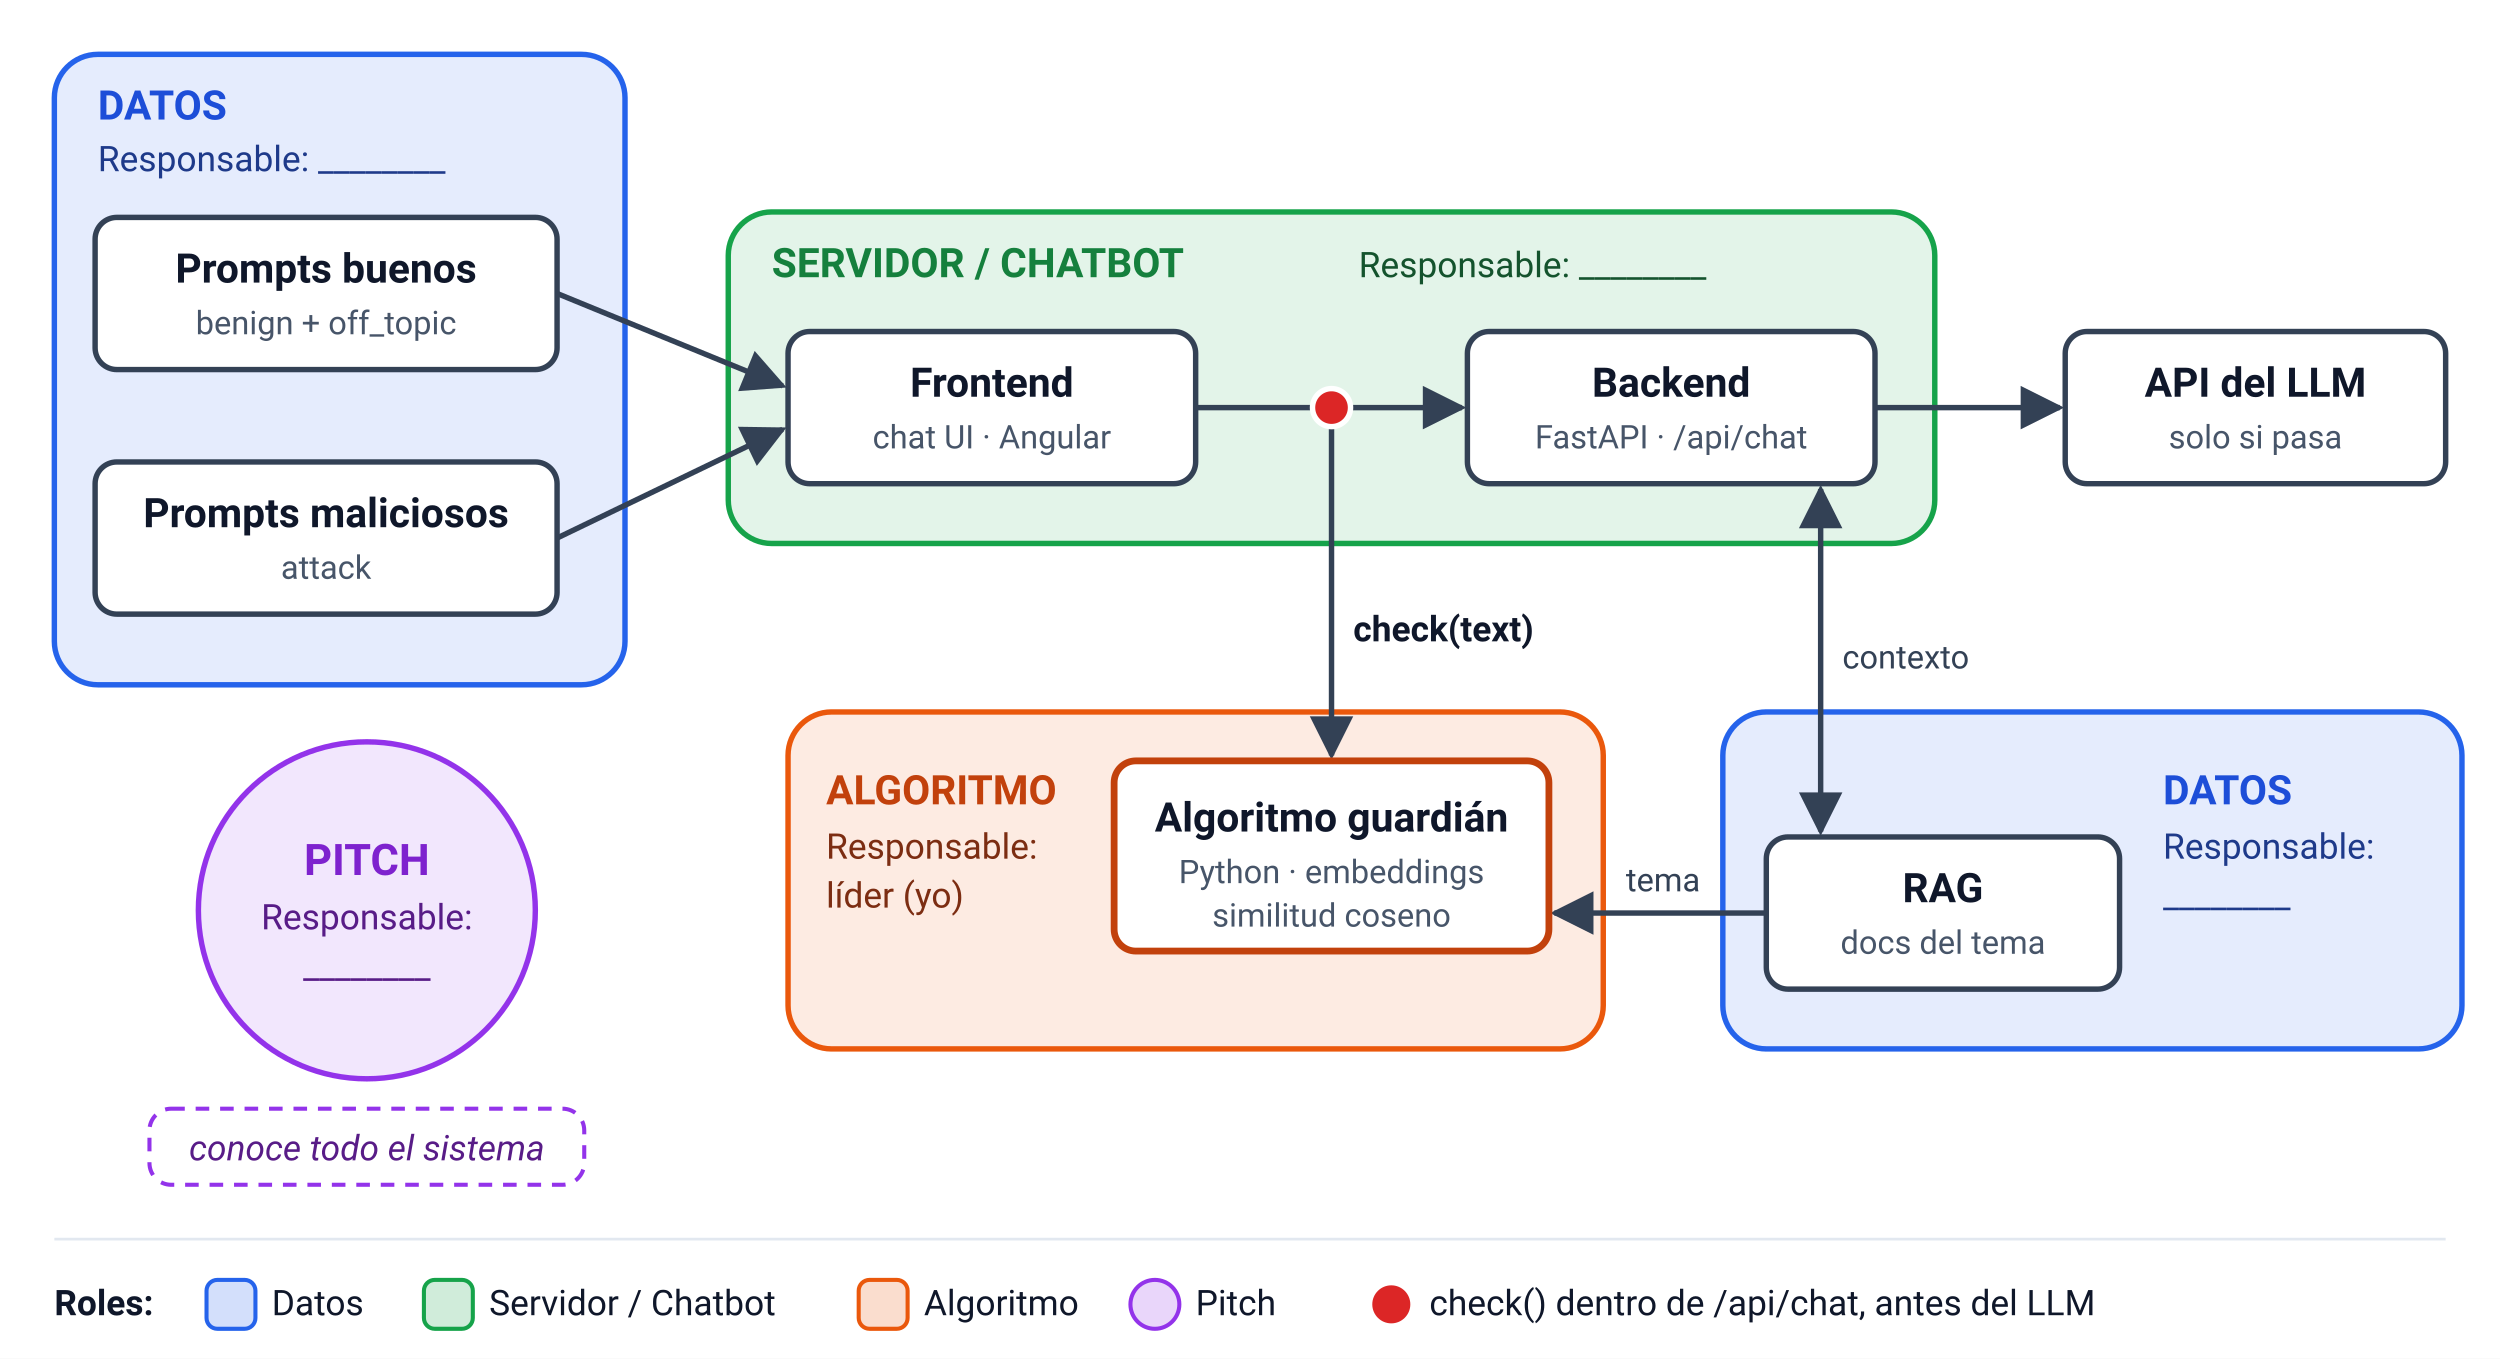
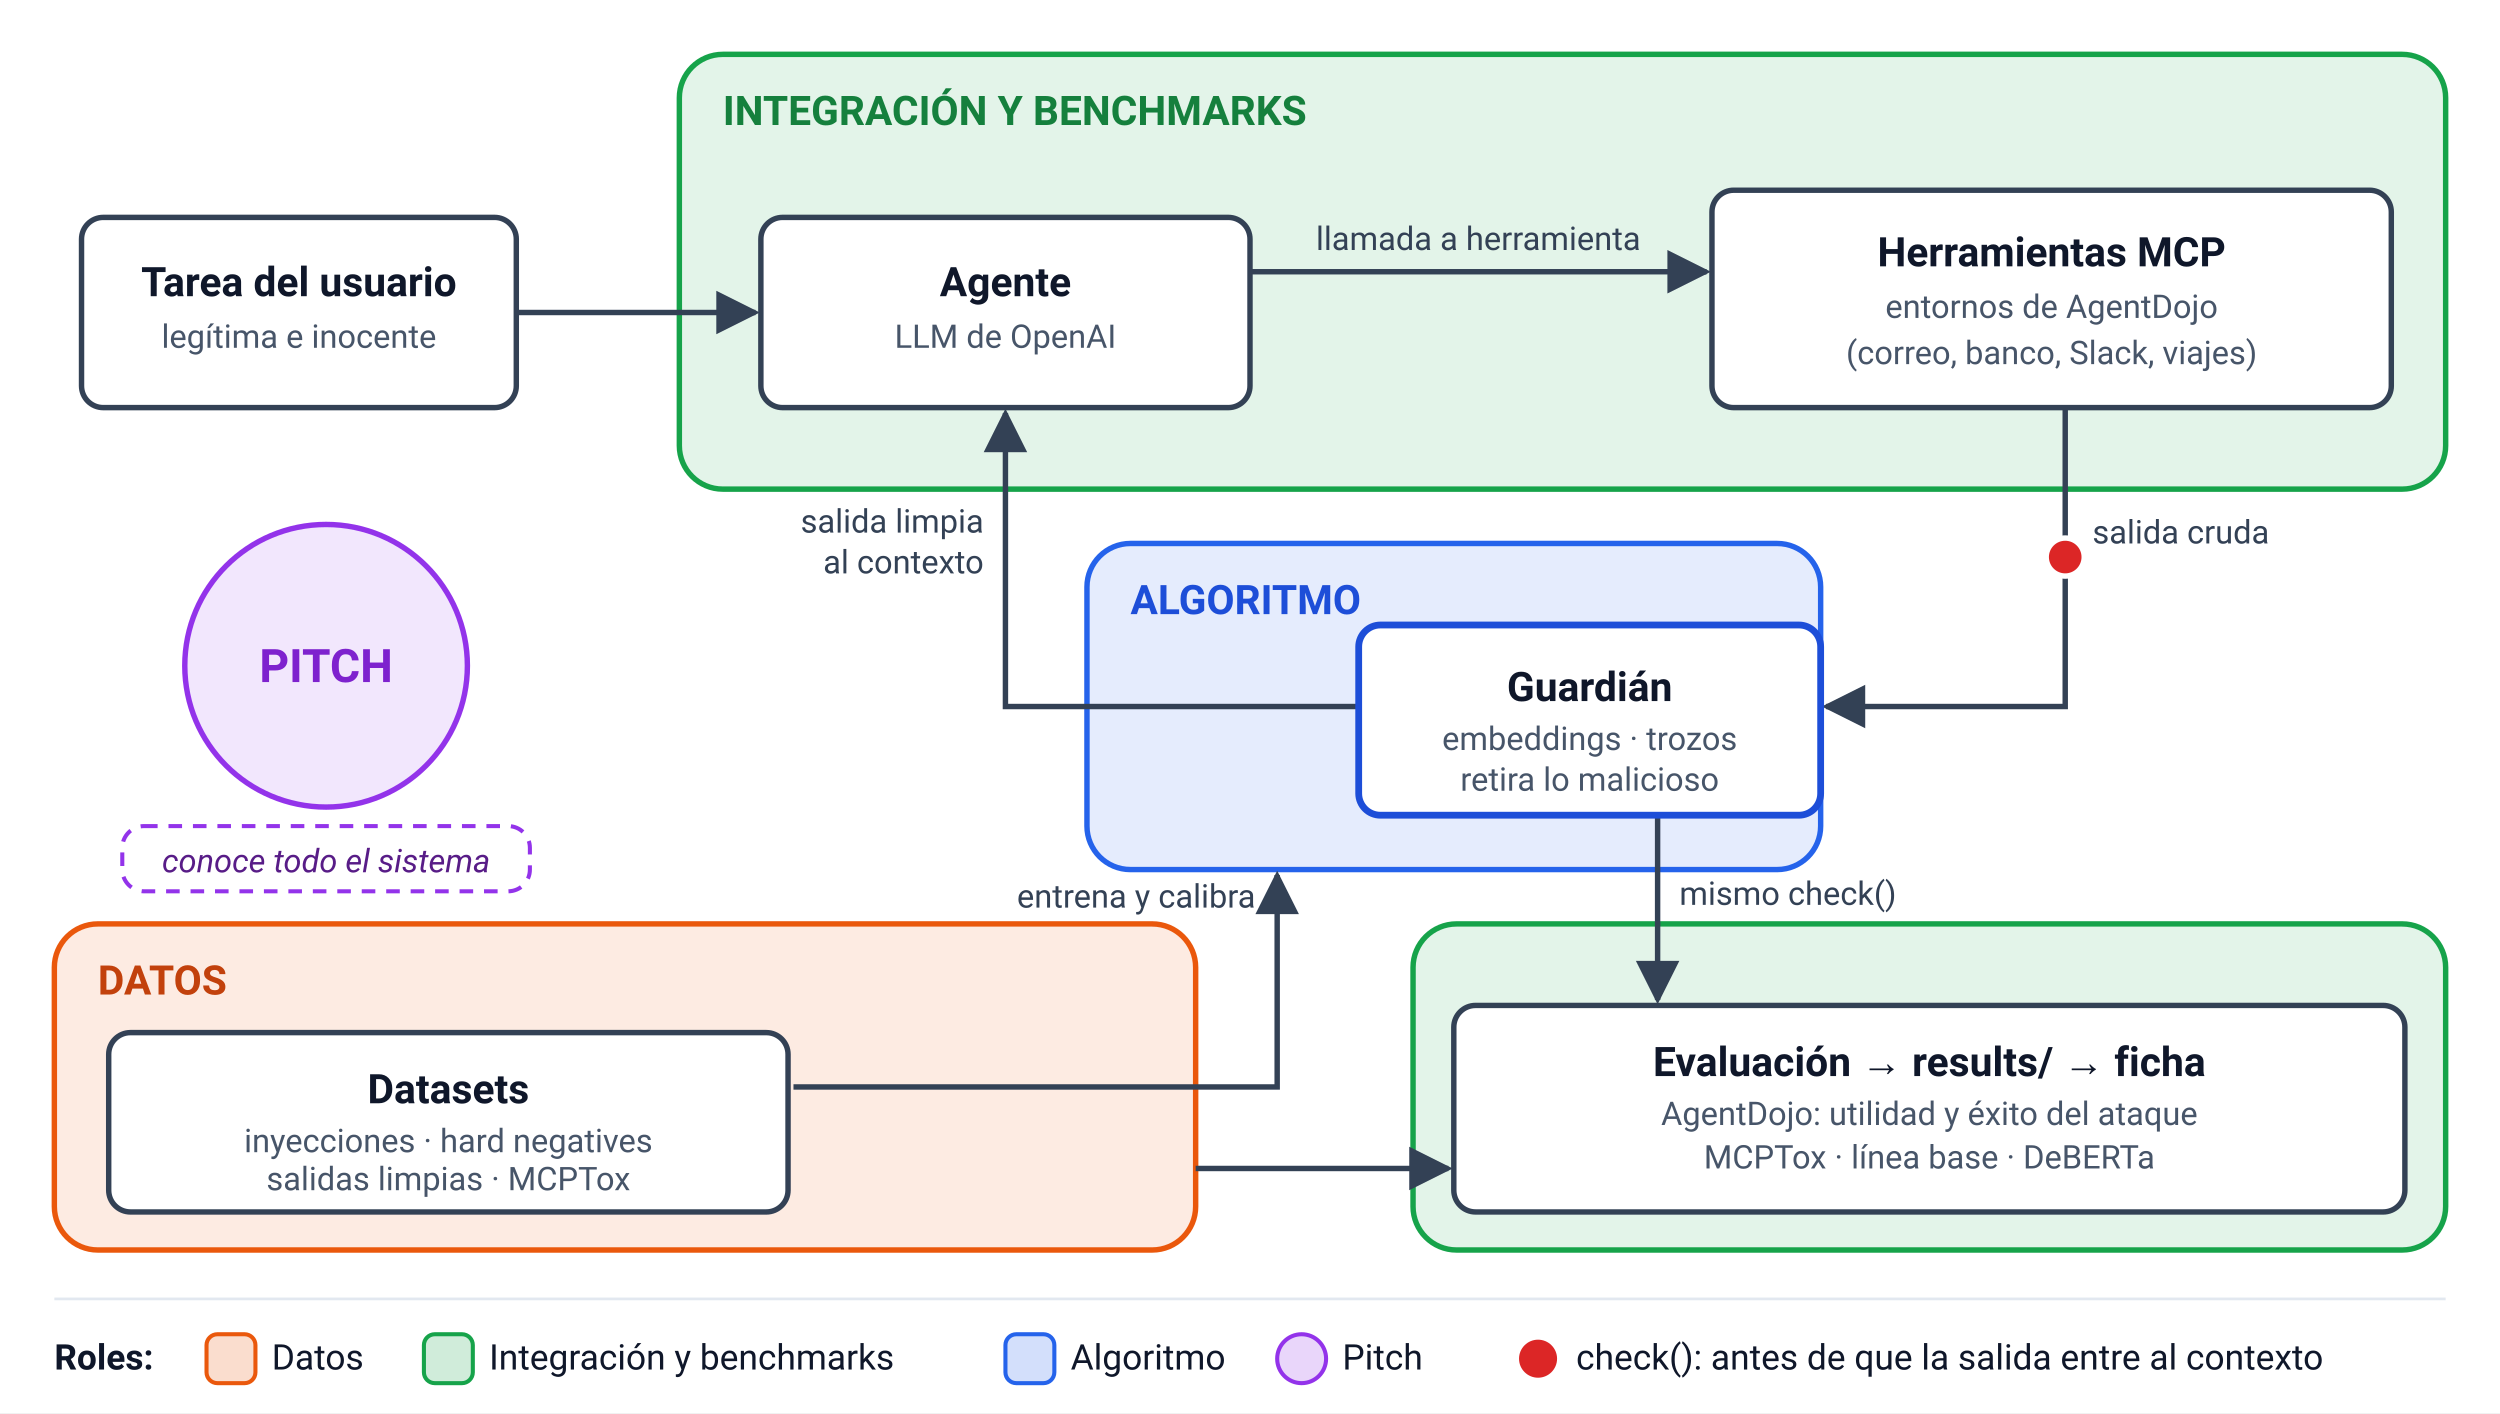
- <svg xmlns="http://www.w3.org/2000/svg" viewBox="0 0 920 500" width="920" height="500" role="img" aria-labelledby="t d" font-family="system-ui, -apple-system, 'Segoe UI', Roboto, Arial, sans-serif">
+ <svg xmlns="http://www.w3.org/2000/svg" viewBox="0 0 920 520" width="920" height="520" role="img" aria-labelledby="t d" font-family="system-ui, -apple-system, 'Segoe UI', Roboto, Arial, sans-serif">
  <defs>
    <marker id="arrow" viewBox="0 0 10 10" refX="9" refY="5" markerWidth="8" markerHeight="8" orient="auto-start-reverse">
      <path d="M0,0 L10,5 L0,10 z" fill="#334155" />
    </marker>
  </defs>
-   <rect x="0" y="0" width="920" height="500" fill="#ffffff" />
-   <rect x="20" y="20" width="210" height="232" rx="16" fill="#2563eb" fill-opacity="0.12" stroke="#2563eb" stroke-width="2" />
-   <text x="36" y="44" font-size="15" font-weight="700" fill="#1d4ed8">DATOS</text>
-   <text x="36" y="63" font-size="13" fill="#1e3a8a">Responsable: ________</text>
-   <rect x="268" y="78" width="444" height="122" rx="16" fill="#16a34a" fill-opacity="0.12" stroke="#16a34a" stroke-width="2" />
-   <text x="284" y="102" font-size="15" font-weight="700" fill="#15803d">SERVIDOR / CHATBOT</text>
-   <text x="500" y="102" font-size="13" fill="#14532d">Responsable: ________</text>
-   <rect x="290" y="262" width="300" height="124" rx="16" fill="#ea580c" fill-opacity="0.12" stroke="#ea580c" stroke-width="2" />
-   <text x="304" y="296" font-size="15" font-weight="700" fill="#c2410c">ALGORITMO</text>
-   <text x="304" y="316" font-size="13" fill="#7c2d12">Responsable:</text>
-   <text x="304" y="334" font-size="13" fill="#7c2d12">líder (yo)</text>
-   <rect x="634" y="262" width="272" height="124" rx="16" fill="#2563eb" fill-opacity="0.12" stroke="#2563eb" stroke-width="2" />
-   <text x="796" y="296" font-size="15" font-weight="700" fill="#1d4ed8">DATOS</text>
-   <text x="796" y="316" font-size="13" fill="#1e3a8a">Responsable:</text>
-   <text x="796" y="334" font-size="13" fill="#1e3a8a">________</text>
-   <circle cx="135" cy="335" r="62" fill="#9333ea" fill-opacity="0.12" stroke="#9333ea" stroke-width="2" />
-   <text x="135" y="322" font-size="16" font-weight="700" fill="#7e22ce" text-anchor="middle">PITCH</text>
-   <text x="135" y="342" font-size="13" fill="#581c87" text-anchor="middle">Responsable:</text>
-   <text x="135" y="360" font-size="13" fill="#581c87" text-anchor="middle">________</text>
-   <rect x="55" y="408" width="160" height="28" rx="8" fill="none" stroke="#9333ea" stroke-width="1.5" stroke-dasharray="5 4" />
-   <text x="135" y="427" font-size="13" font-style="italic" fill="#581c87" text-anchor="middle">conoce todo el sistema</text>
+   <rect x="0" y="0" width="920" height="520" fill="#ffffff" />
+   <rect x="250" y="20" width="650" height="160" rx="16" fill="#16a34a" fill-opacity="0.12" stroke="#16a34a" stroke-width="2" />
+   <text x="266" y="46" font-size="15" font-weight="700" fill="#15803d">INTEGRACIÓN Y BENCHMARKS</text>
+   <rect x="520" y="340" width="380" height="120" rx="16" fill="#16a34a" fill-opacity="0.12" stroke="#16a34a" stroke-width="2" />
+   <rect x="400" y="200" width="270" height="120" rx="16" fill="#2563eb" fill-opacity="0.12" stroke="#2563eb" stroke-width="2" />
+   <text x="416" y="226" font-size="15" font-weight="700" fill="#1d4ed8">ALGORITMO</text>
+   <rect x="20" y="340" width="420" height="120" rx="16" fill="#ea580c" fill-opacity="0.12" stroke="#ea580c" stroke-width="2" />
+   <text x="36" y="366" font-size="15" font-weight="700" fill="#c2410c">DATOS</text>
+   <circle cx="120" cy="245" r="52" fill="#9333ea" fill-opacity="0.12" stroke="#9333ea" stroke-width="2" />
+   <text x="120" y="251" font-size="17" font-weight="700" fill="#7e22ce" text-anchor="middle">PITCH</text>
+   <rect x="45" y="304" width="150" height="24" rx="8" fill="none" stroke="#9333ea" stroke-width="1.5" stroke-dasharray="5 4" />
+   <text x="120" y="321" font-size="12" font-style="italic" fill="#581c87" text-anchor="middle">conoce todo el sistema</text>
  <g stroke="#334155" stroke-width="2" fill="none">
-     <path d="M205,108 L288,142" marker-end="url(#arrow)" />
-     <path d="M205,198 L288,158" marker-end="url(#arrow)" />
-     <path d="M440,150 L538,150" marker-end="url(#arrow)" />
-     <path d="M690,150 L758,150" marker-end="url(#arrow)" />
-     <path d="M490,157 L490,278" marker-end="url(#arrow)" />
-     <path d="M670,180 L670,306" marker-start="url(#arrow)" marker-end="url(#arrow)" />
-     <path d="M650,336 L572,336" marker-end="url(#arrow)" />
+     <path d="M190,115 L278,115" marker-end="url(#arrow)" />
+     <path d="M460,100 L628,100" marker-end="url(#arrow)" />
+     <path d="M760,150 L760,260 L672,260" marker-end="url(#arrow)" />
+     <path d="M500,260 L370,260 L370,152" marker-end="url(#arrow)" />
+     <path d="M292,400 L470,400 L470,322" marker-end="url(#arrow)" />
+     <path d="M440,430 L533,430" marker-end="url(#arrow)" />
+     <path d="M610,298 L610,368" marker-end="url(#arrow)" />
  </g>
-   <circle cx="490" cy="150" r="7" fill="#dc2626" stroke="#ffffff" stroke-width="2" />
-   <text x="498" y="236" font-size="13" font-weight="600" fill="#0f172a">check(text)</text>
-   <text x="678" y="246" font-size="12" fill="#334155">contexto</text>
-   <text x="612" y="328" font-size="12" fill="#334155" text-anchor="middle">tema</text>
+   <circle cx="760" cy="205" r="7" fill="#dc2626" stroke="#ffffff" stroke-width="2" />
+   <g font-size="12" fill="#334155">
+     <text x="544" y="92" text-anchor="middle">llamada a herramienta</text>
+     <text x="770" y="200">salida cruda</text>
+     <text x="362" y="196" text-anchor="end">salida limpia</text>
+     <text x="362" y="211" text-anchor="end">al contexto</text>
+     <text x="462" y="334" text-anchor="end">entrena y calibra</text>
+     <text x="618" y="333">mismo check()</text>
+   </g>
  <g stroke="#334155" stroke-width="2" fill="#ffffff">
-     <rect x="35" y="80" width="170" height="56" rx="8" />
-     <rect x="35" y="170" width="170" height="56" rx="8" />
-     <rect x="290" y="122" width="150" height="56" rx="8" />
-     <rect x="540" y="122" width="150" height="56" rx="8" />
-     <rect x="760" y="122" width="140" height="56" rx="8" />
-     <rect x="410" y="280" width="160" height="70" rx="8" stroke="#c2410c" stroke-width="2.5" />
-     <rect x="650" y="308" width="130" height="56" rx="8" />
+     <rect x="30" y="80" width="160" height="70" rx="8" />
+     <rect x="280" y="80" width="180" height="70" rx="8" />
+     <rect x="630" y="70" width="250" height="80" rx="8" />
+     <rect x="500" y="230" width="170" height="70" rx="8" stroke="#1d4ed8" stroke-width="2.5" />
+     <rect x="40" y="380" width="250" height="66" rx="8" />
+     <rect x="535" y="370" width="350" height="76" rx="8" />
  </g>
  <g fill="#0f172a" text-anchor="middle">
-     <text x="120" y="104" font-size="15" font-weight="700">Prompts buenos</text>
-     <text x="120" y="123" font-size="12" fill="#475569">benign + off_topic</text>
-     <text x="120" y="194" font-size="15" font-weight="700">Prompts maliciosos</text>
-     <text x="120" y="213" font-size="12" fill="#475569">attack</text>
-     <text x="365" y="146" font-size="15" font-weight="700">Frontend</text>
-     <text x="365" y="165" font-size="12" fill="#475569">chat UI · Angular</text>
-     <text x="615" y="146" font-size="15" font-weight="700">Backend</text>
-     <text x="615" y="165" font-size="12" fill="#475569">FastAPI · /api/chat</text>
-     <text x="830" y="146" font-size="15" font-weight="700">API del LLM</text>
-     <text x="830" y="165" font-size="12" fill="#475569">solo si pasa</text>
-     <text x="490" y="306" font-size="15" font-weight="700">Algoritmo guardián</text>
-     <text x="490" y="325" font-size="12" fill="#475569">Python · embeddings</text>
-     <text x="490" y="341" font-size="12" fill="#475569">similitud coseno</text>
-     <text x="715" y="332" font-size="15" font-weight="700">RAG</text>
-     <text x="715" y="351" font-size="12" fill="#475569">docs del tema</text>
+     <text x="110" y="109" font-size="15" font-weight="700">Tarea del usuario</text>
+     <text x="110" y="128" font-size="12" fill="#475569">legítima e inocente</text>
+     <text x="370" y="109" font-size="15" font-weight="700">Agente</text>
+     <text x="370" y="128" font-size="12" fill="#475569">LLM de OpenAI</text>
+     <text x="755" y="98" font-size="15" font-weight="700">Herramientas MCP</text>
+     <text x="755" y="117" font-size="12" fill="#475569">entornos de AgentDojo</text>
+     <text x="755" y="134" font-size="12" fill="#475569">(correo, banco, Slack, viajes)</text>
+     <text x="585" y="258" font-size="15" font-weight="700">Guardián</text>
+     <text x="585" y="276" font-size="12" fill="#475569">embeddings · trozos</text>
+     <text x="585" y="291" font-size="12" fill="#475569">retira lo malicioso</text>
+     <text x="165" y="406" font-size="15" font-weight="700">Datasets</text>
+     <text x="165" y="424" font-size="12" fill="#475569">inyecciones · hard negatives</text>
+     <text x="165" y="438" font-size="12" fill="#475569">salidas limpias · MCPTox</text>
+     <text x="710" y="396" font-size="15" font-weight="700">Evaluación → results/ → ficha</text>
+     <text x="710" y="414" font-size="12" fill="#475569">AgentDojo: utilidad y éxito del ataque</text>
+     <text x="710" y="430" font-size="12" fill="#475569">MCPTox · línea base · DeBERTa</text>
  </g>
-   <line x1="20" y1="456" x2="900" y2="456" stroke="#e2e8f0" stroke-width="1" />
+   <line x1="20" y1="478" x2="900" y2="478" stroke="#e2e8f0" stroke-width="1" />
  <g font-size="13" fill="#0f172a">
-     <text x="20" y="484" font-weight="700">Roles:</text>
-     <rect x="76" y="471" width="18" height="18" rx="4" fill="#2563eb" fill-opacity="0.2" stroke="#2563eb" stroke-width="1.5" />
-     <text x="100" y="484">Datos</text>
-     <rect x="156" y="471" width="18" height="18" rx="4" fill="#16a34a" fill-opacity="0.2" stroke="#16a34a" stroke-width="1.5" />
-     <text x="180" y="484">Servidor / Chatbot</text>
-     <rect x="316" y="471" width="18" height="18" rx="4" fill="#ea580c" fill-opacity="0.2" stroke="#ea580c" stroke-width="1.5" />
-     <text x="340" y="484">Algoritmo</text>
-     <circle cx="425" cy="480" r="9" fill="#9333ea" fill-opacity="0.2" stroke="#9333ea" stroke-width="1.5" />
-     <text x="440" y="484">Pitch</text>
-     <circle cx="512" cy="480" r="7" fill="#dc2626" />
-     <text x="526" y="484">check() dentro de /api/chat, antes del LLM</text>
+     <text x="20" y="504" font-weight="700">Roles:</text>
+     <rect x="76" y="491" width="18" height="18" rx="4" fill="#ea580c" fill-opacity="0.2" stroke="#ea580c" stroke-width="1.5" />
+     <text x="100" y="504">Datos</text>
+     <rect x="156" y="491" width="18" height="18" rx="4" fill="#16a34a" fill-opacity="0.2" stroke="#16a34a" stroke-width="1.5" />
+     <text x="180" y="504">Integración y benchmarks</text>
+     <rect x="370" y="491" width="18" height="18" rx="4" fill="#2563eb" fill-opacity="0.2" stroke="#2563eb" stroke-width="1.5" />
+     <text x="394" y="504">Algoritmo</text>
+     <circle cx="479" cy="500" r="9" fill="#9333ea" fill-opacity="0.2" stroke="#9333ea" stroke-width="1.5" />
+     <text x="494" y="504">Pitch</text>
+     <circle cx="566" cy="500" r="7" fill="#dc2626" />
+     <text x="580" y="504">check(): antes de que la salida entre al contexto</text>
  </g>
</svg>
